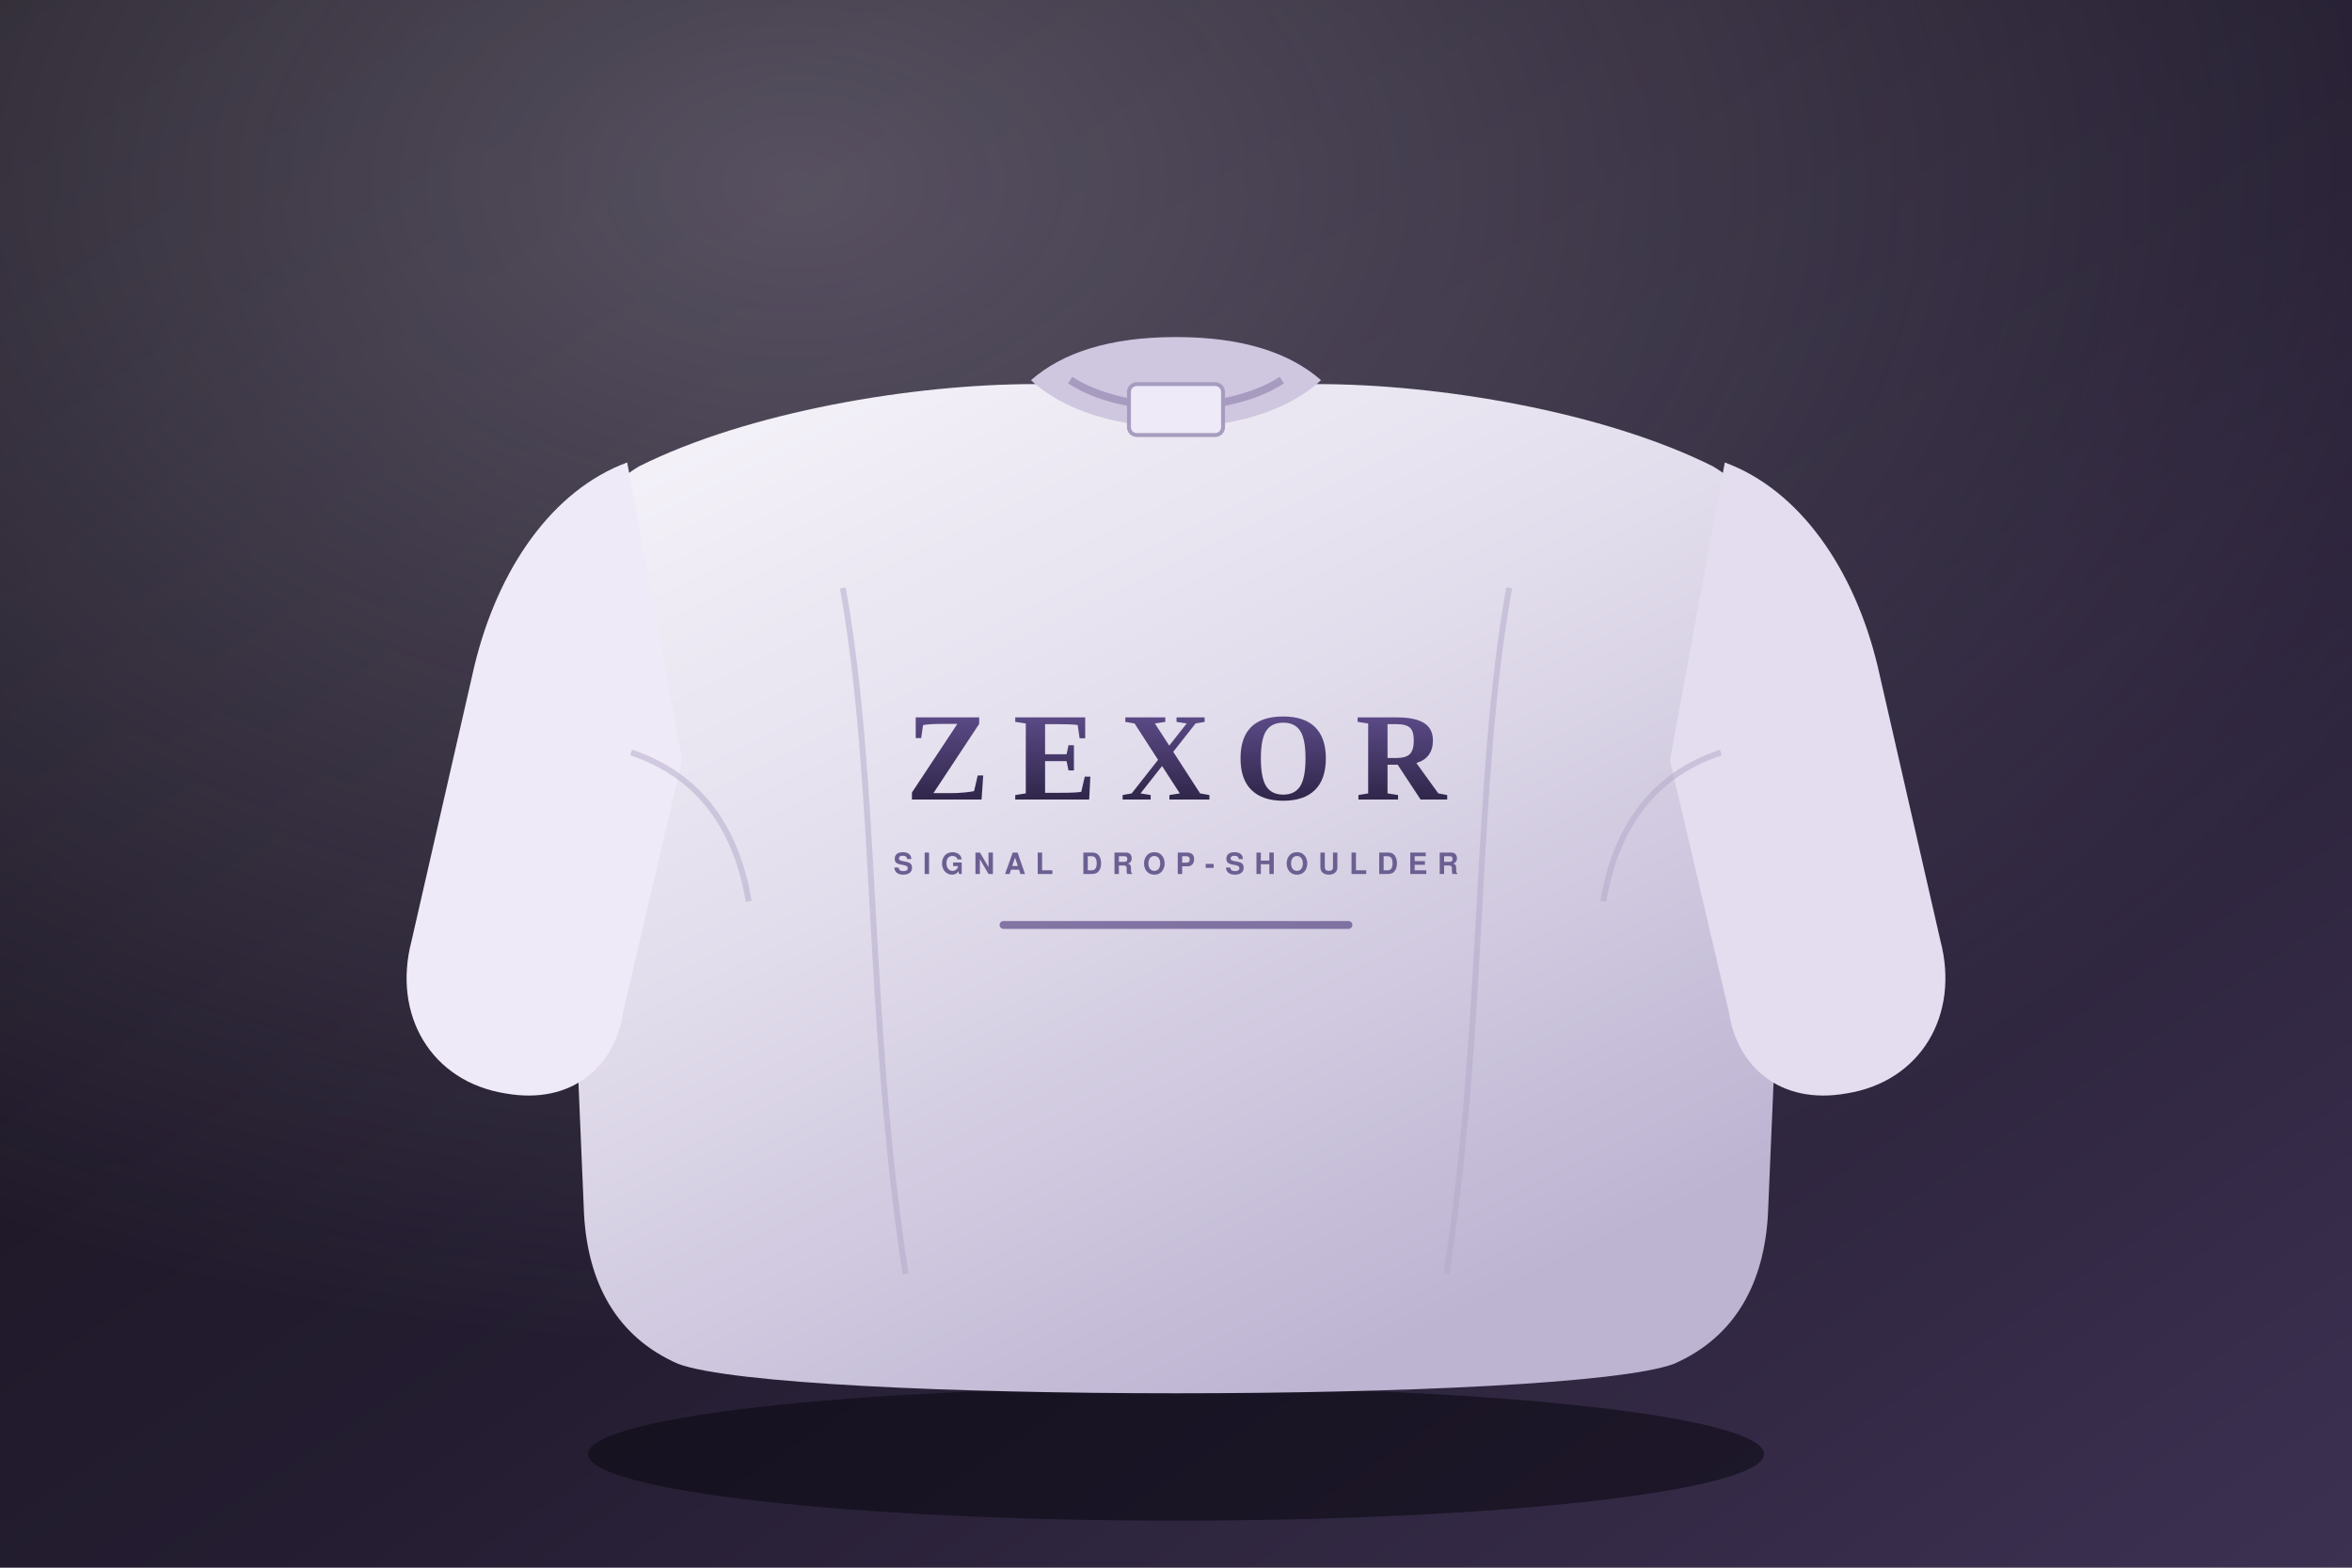
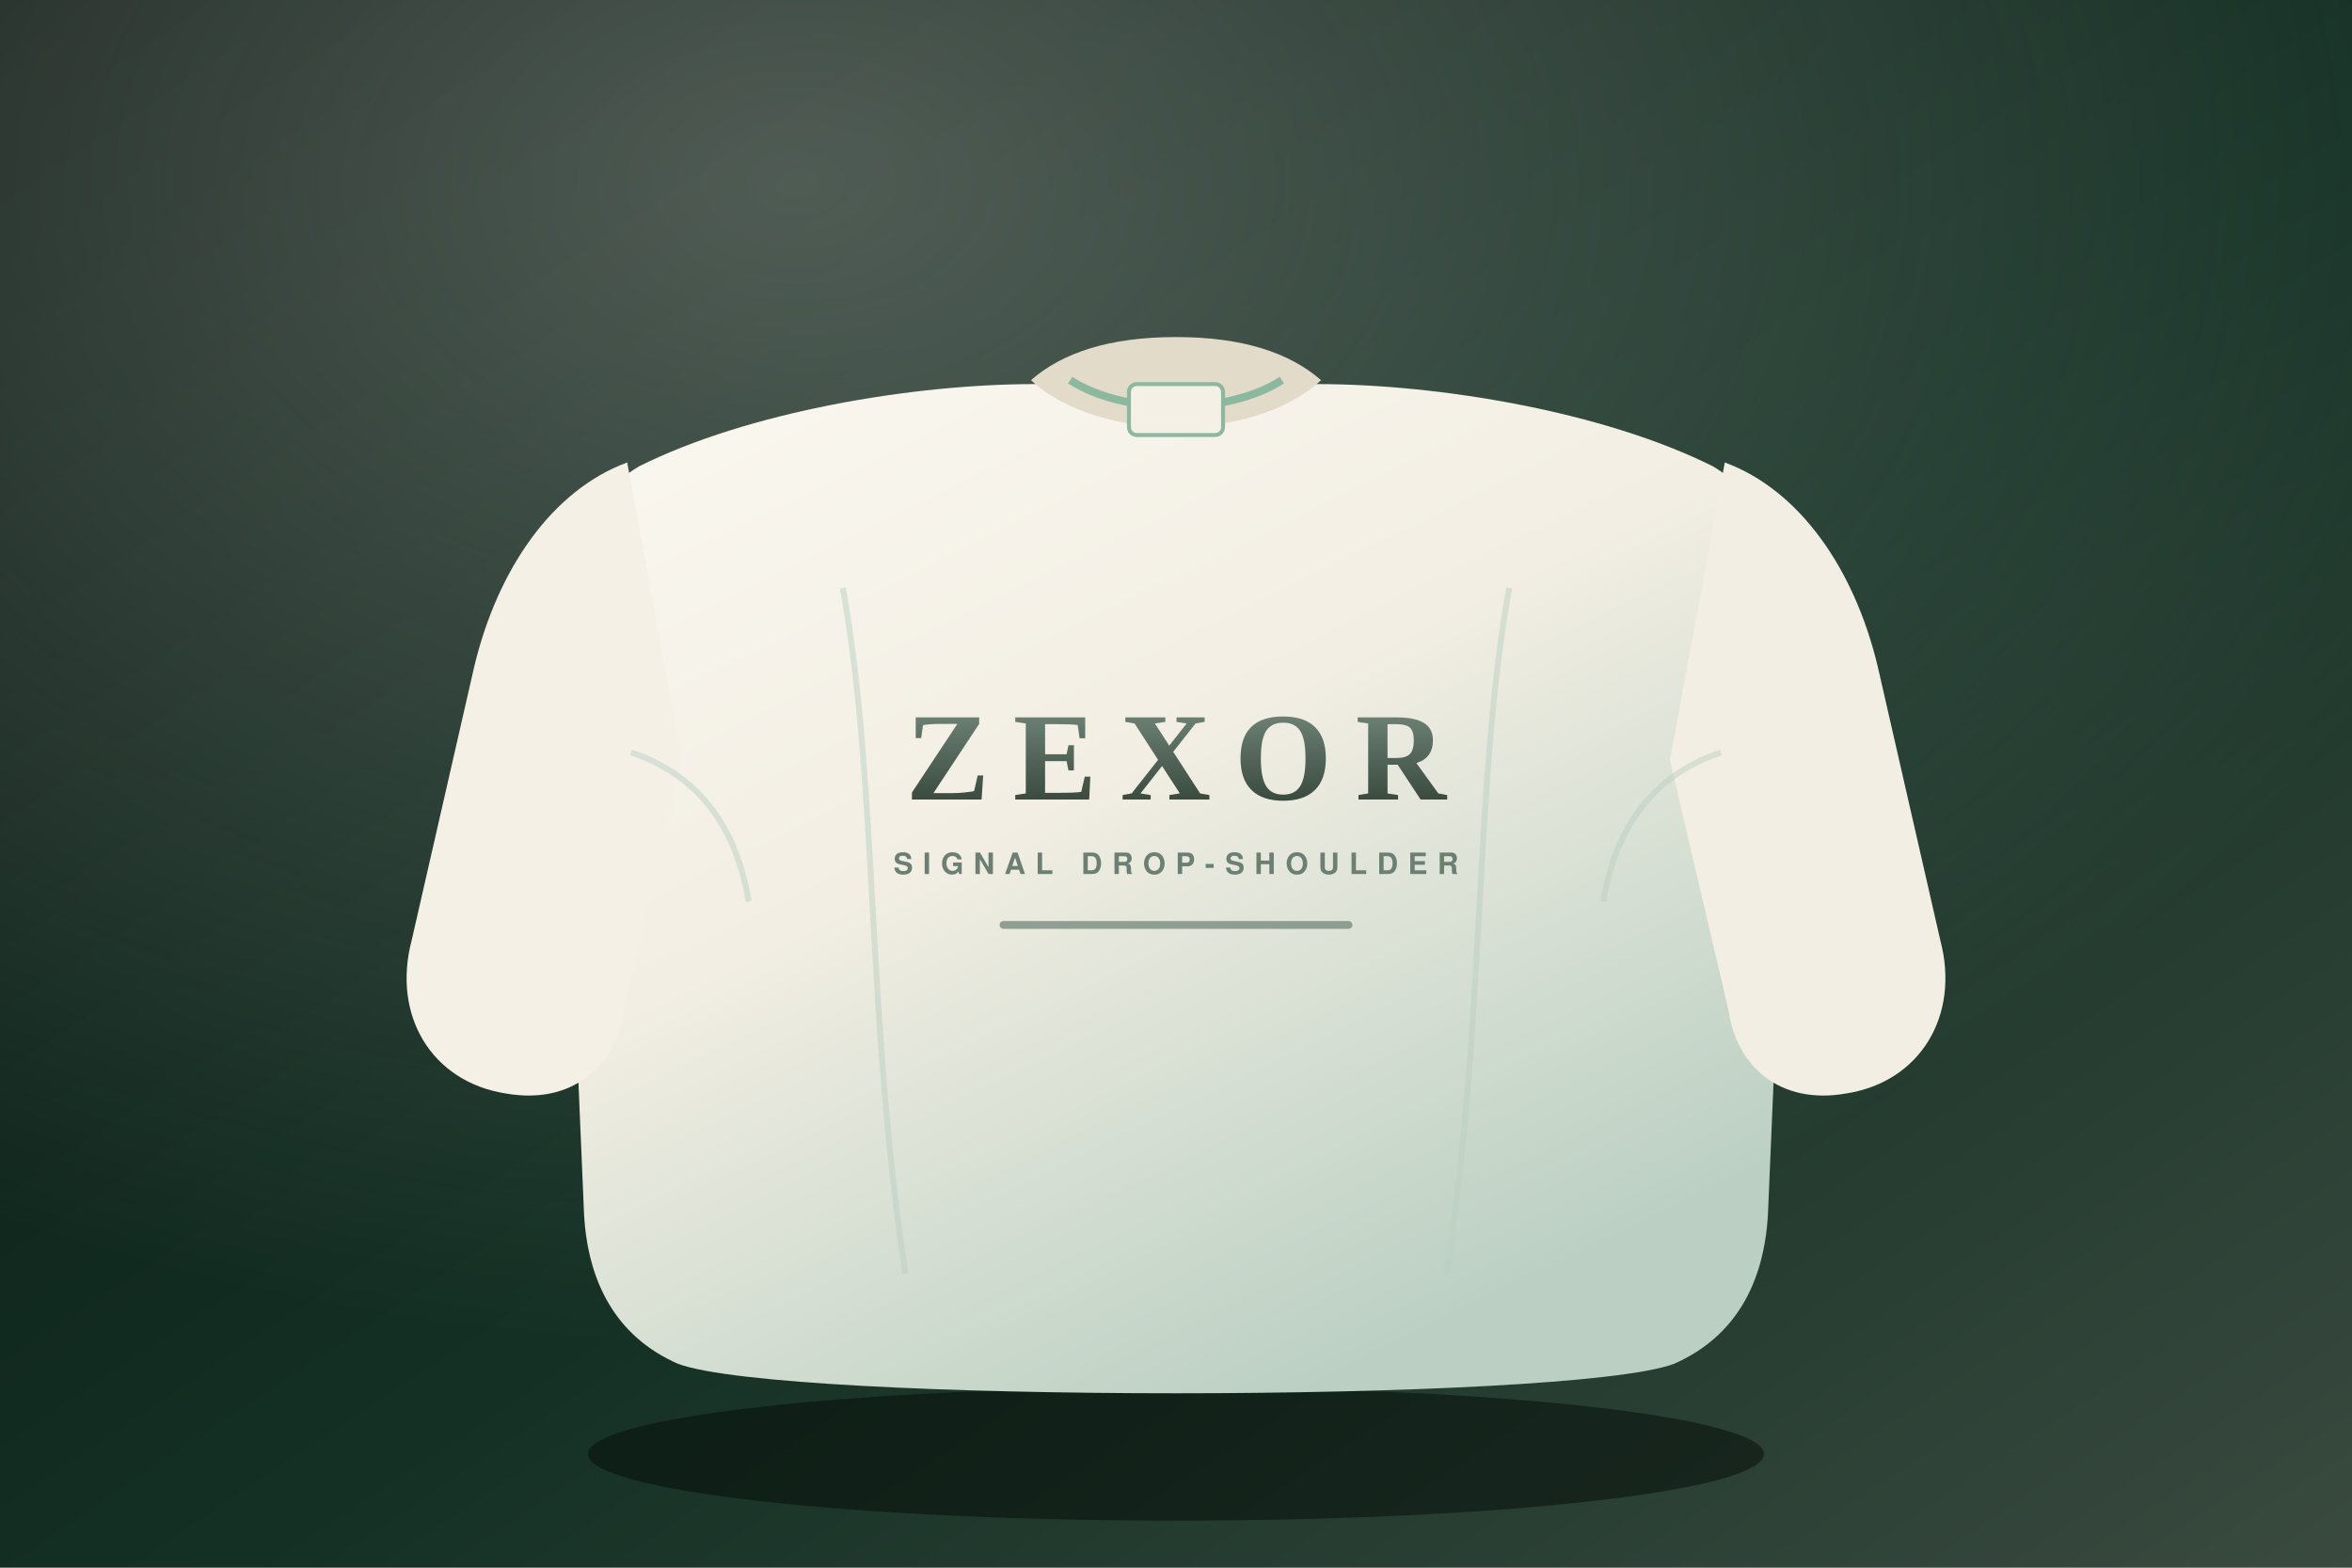
<svg xmlns="http://www.w3.org/2000/svg" viewBox="0 0 1200 800" preserveAspectRatio="xMidYMid slice" role="img" aria-label="ZEXOR oversized drop-shoulder tee">
  <defs>
    <linearGradient id="t-bg" x1="0" y1="0" x2="1" y2="1">
-       <stop offset="0%" stop-color="#141019" />
-       <stop offset="55%" stop-color="#241d31" />
-       <stop offset="100%" stop-color="#3d3152" />
+       <stop offset="0%" stop-color="#08140F" />
+       <stop offset="55%" stop-color="#143024" />
+       <stop offset="100%" stop-color="#3A4A3F" />
    </linearGradient>
    <radialGradient id="t-key" cx="34%" cy="12%" r="74%">
-       <stop offset="0%" stop-color="#f2e9ff" stop-opacity="0.28" />
-       <stop offset="100%" stop-color="#f2e9ff" stop-opacity="0" />
+       <stop offset="0%" stop-color="#FBF8F1" stop-opacity="0.28" />
+       <stop offset="100%" stop-color="#FBF8F1" stop-opacity="0" />
    </radialGradient>
    <linearGradient id="t-fabric" x1="0" y1="0" x2="0.6" y2="1">
-       <stop offset="0%" stop-color="#f7f5fb" />
-       <stop offset="48%" stop-color="#e2ddec" />
-       <stop offset="100%" stop-color="#bdb4d2" />
+       <stop offset="0%" stop-color="#FBF8F1" />
+       <stop offset="48%" stop-color="#F2EEE3" />
+       <stop offset="100%" stop-color="#BBD0C3" />
    </linearGradient>
    <linearGradient id="t-print" x1="0" y1="0" x2="0" y2="1">
-       <stop offset="0%" stop-color="#5b4a86" />
-       <stop offset="100%" stop-color="#2f2649" />
+       <stop offset="0%" stop-color="#6B7F73" />
+       <stop offset="100%" stop-color="#3A4A3F" />
    </linearGradient>
  </defs>
  <rect width="1200" height="800" fill="url(#t-bg)" />
  <rect width="1200" height="800" fill="url(#t-key)" />
-   <ellipse cx="600" cy="742" rx="300" ry="34" fill="#0a0710" opacity="0.55" />
+   <ellipse cx="600" cy="742" rx="300" ry="34" fill="#050E0A" opacity="0.55" />
  <path d="M326 238 C382 210 466 196 528 196 L672 196 C734 196 818 210 874 238 C904 256 918 292 914 338 L902 620 C900 654 886 682 854 696 C800 716 400 716 346 696 C314 682 300 654 298 620 L286 338 C282 292 296 256 326 238 Z" fill="url(#t-fabric)" />
-   <path d="M320 236 C282 250 254 290 242 340 L210 480 C200 518 220 552 258 558 C292 564 314 544 318 516 L348 388 Z" fill="#efeaf7" />
-   <path d="M880 236 C918 250 946 290 958 340 L990 480 C1000 518 980 552 942 558 C908 564 886 544 882 516 L852 388 Z" fill="#e3ddef" />
-   <path d="M526 194 C560 226 640 226 674 194 C658 180 634 172 600 172 C566 172 542 180 526 194 Z" fill="#cfc7e0" />
-   <path d="M546 194 C574 212 626 212 654 194" fill="none" stroke="#a79cc0" stroke-width="4" />
-   <g stroke="#b3a9c9" stroke-opacity="0.5" stroke-width="3" fill="none">
+   <path d="M320 236 C282 250 254 290 242 340 L210 480 C200 518 220 552 258 558 C292 564 314 544 318 516 L348 388 Z" fill="#F4F0E6" />
+   <path d="M880 236 C918 250 946 290 958 340 L990 480 C1000 518 980 552 942 558 C908 564 886 544 882 516 L852 388 Z" fill="#F2EEE3" />
+   <path d="M526 194 C560 226 640 226 674 194 C658 180 634 172 600 172 C566 172 542 180 526 194 Z" fill="#E2DBC9" />
+   <path d="M546 194 C574 212 626 212 654 194" fill="none" stroke="#8DB8A0" stroke-width="4" />
+   <g stroke="#BBD0C3" stroke-opacity="0.5" stroke-width="3" fill="none">
    <path d="M430 300 C448 400 442 520 462 650" />
    <path d="M770 300 C752 400 758 520 738 650" />
    <path d="M322 384 C358 396 376 424 382 460" />
    <path d="M878 384 C842 396 824 424 818 460" />
  </g>
  <text x="600" y="408" text-anchor="middle" font-family="Georgia, 'Times New Roman', serif" font-size="64" font-weight="700" letter-spacing="12" fill="url(#t-print)">ZEXOR</text>
-   <text x="600" y="446" text-anchor="middle" font-family="Helvetica, Arial, sans-serif" font-size="15" font-weight="700" letter-spacing="5" fill="#6b5f92">SIGNAL DROP-SHOULDER</text>
-   <rect x="510" y="470" width="180" height="4" rx="2" fill="#5b4a86" opacity="0.7" />
-   <rect x="576" y="196" width="48" height="26" rx="4" fill="#efeaf7" stroke="#a79cc0" stroke-width="2" />
+   <text x="600" y="446" text-anchor="middle" font-family="Helvetica, Arial, sans-serif" font-size="15" font-weight="700" letter-spacing="5" fill="#6B7F73">SIGNAL DROP-SHOULDER</text>
+   <rect x="510" y="470" width="180" height="4" rx="2" fill="#6B7F73" opacity="0.7" />
+   <rect x="576" y="196" width="48" height="26" rx="4" fill="#F4F0E6" stroke="#8DB8A0" stroke-width="2" />
</svg>
